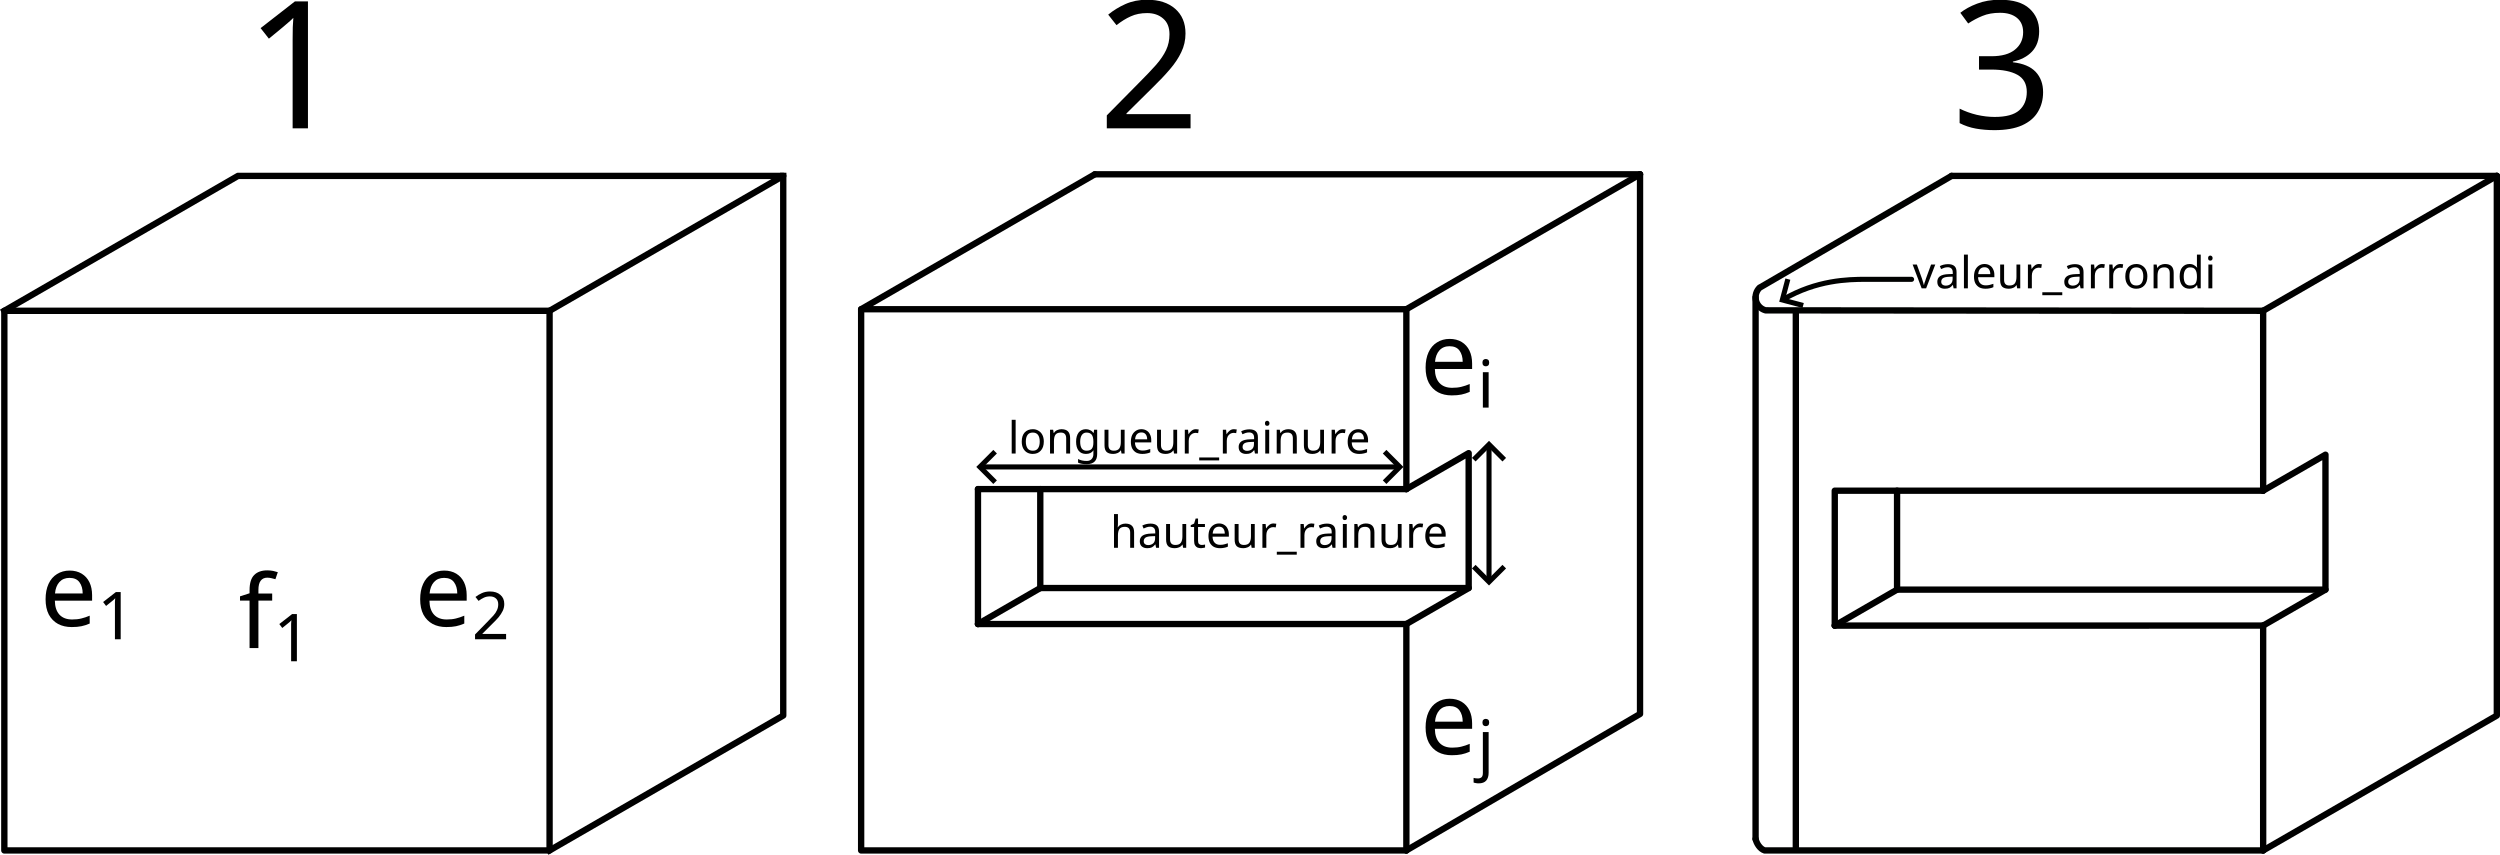
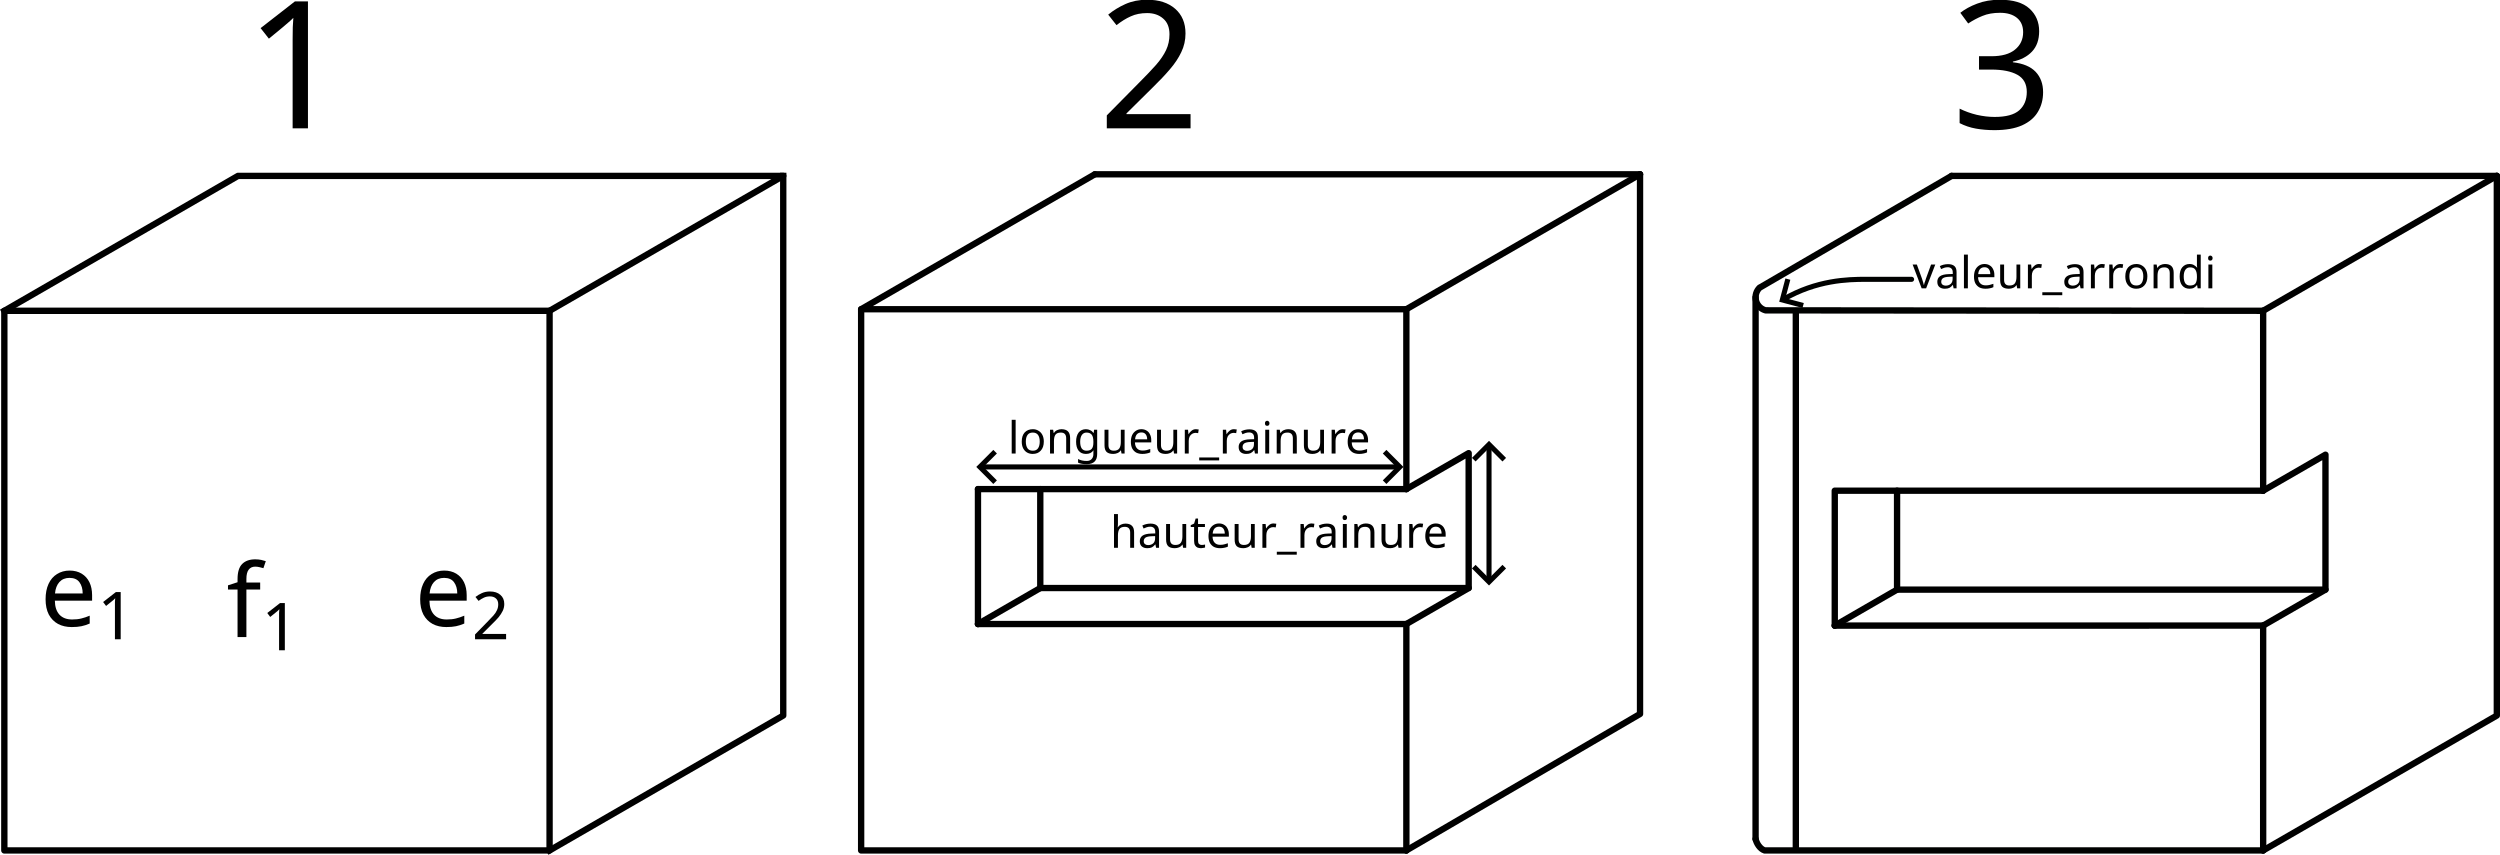
<svg xmlns="http://www.w3.org/2000/svg" width="277.963mm" height="95.038mm" viewBox="0 0 277.963 95.038" version="1.1" id="svg1">
  <defs id="defs1">
    <marker style="overflow:visible" id="ArrowWide" refX="0" refY="0" orient="auto-start-reverse" markerWidth="1" markerHeight="1" viewBox="0 0 1 1" preserveAspectRatio="xMidYMid">
      <path style="fill:none;stroke:context-stroke;stroke-width:1;stroke-linecap:butt" d="M 3,-3 0,0 3,3" transform="rotate(180,0.125,0)" id="path2" />
    </marker>
    <rect x="34.554" y="96.481" width="73.168" height="46.586" id="rect3" />
  </defs>
  <g id="layer1" transform="translate(-25.49855,4.556227)">
    <g id="g21-1" transform="translate(-8.1764362e-7,-85)">
      <rect style="fill:none;stroke:#000000;stroke-width:0.706;stroke-linecap:square;stroke-linejoin:round;stroke-dasharray:none;stroke-opacity:1" id="rect9-9" width="60.622" height="60" x="25.981" y="115" />
      <path style="fill:none;stroke:#000000;stroke-width:0.706;stroke-linecap:square;stroke-linejoin:round;stroke-dasharray:none;stroke-opacity:1" d="M 86.603,115 112.583,100 H 51.962 L 25.981,115" id="path9-4" />
      <path style="fill:none;stroke:#000000;stroke-width:0.706;stroke-linecap:square;stroke-linejoin:round;stroke-dasharray:none;stroke-opacity:1" d="m 112.583,100 v 60 l -25.981,15" id="path10-7" />
    </g>
    <g id="g53" transform="translate(-8.1764362e-7,-170.1745)">
      <path style="fill:none;stroke:#000000;stroke-width:0.706;stroke-linecap:round;stroke-linejoin:round;stroke-dasharray:none;stroke-opacity:1" d="m 181.865,220 6.928,-4 v 15 l -6.928,4" id="path13-2" />
      <path style="fill:none;stroke:#000000;stroke-width:0.706;stroke-linecap:round;stroke-linejoin:round;stroke-dasharray:none;stroke-opacity:1" d="m 134.234,235 6.928,-4 v -11" id="path14-6" />
      <path style="fill:none;stroke:#000000;stroke-width:0.706;stroke-linecap:round;stroke-linejoin:round;stroke-dasharray:none;stroke-opacity:1" d="m 141.162,231 h 47.631" id="path15-5" />
      <path d="m 181.865,200 25.98,-15 z" style="fill:none;stroke:#000000;stroke-width:0.706;stroke-linecap:square;stroke-linejoin:round" id="path30" />
      <path style="fill:none;stroke:#000000;stroke-width:0.706;stroke-linecap:round;stroke-linejoin:round;stroke-dasharray:none;stroke-opacity:1" d="m 181.865,260.174 25.981,-15.174 -2.2e-4,-60" id="path32" />
      <path style="fill:none;stroke:#000000;stroke-width:0.706;stroke-linecap:round;stroke-linejoin:round;stroke-opacity:1" d="m 147.224,185 60.621,5.3e-4" id="path36" />
      <path style="fill:none;stroke:#000000;stroke-width:0.706;stroke-linecap:round;stroke-linejoin:round;stroke-opacity:1" d="m 181.865,200 h -60.622 l 25.981,-15" id="path48" />
      <path style="fill:none;stroke:#000000;stroke-width:0.706;stroke-linecap:round;stroke-linejoin:round;stroke-opacity:1" d="m 121.244,200 0,60.174 60.622,0" id="path49" />
      <path style="fill:none;stroke:#000000;stroke-width:0.706;stroke-linecap:round;stroke-linejoin:round;stroke-opacity:1" d="m 181.865,200 v 20" id="path50" />
      <path style="fill:none;stroke:#000000;stroke-width:0.706;stroke-linecap:round;stroke-linejoin:round;stroke-opacity:1" d="m 181.865,235 v 25.174" id="path51" />
      <path style="fill:none;stroke:#000000;stroke-width:0.706;stroke-linecap:round;stroke-linejoin:round;stroke-opacity:1" d="m 181.865,235 -47.632,5.3e-4" id="path52" />
      <path style="fill:none;stroke:#000000;stroke-width:0.706;stroke-linecap:round;stroke-linejoin:round;stroke-opacity:1" d="m 181.865,220 -47.632,5.3e-4" id="path52-0" />
      <path style="fill:none;stroke:#000000;stroke-width:0.706;stroke-linecap:round;stroke-linejoin:round;stroke-opacity:1" d="m 134.234,220.001 -1e-5,15" id="path53" />
    </g>
    <path style="fill:none;stroke:#000000;stroke-width:0.706;stroke-linecap:round;stroke-linejoin:round;stroke-dasharray:none;stroke-opacity:1" d="m 277.128,50 6.928,-4 v 15 l -6.928,4" id="path13-2-2" />
    <path style="fill:none;stroke:#000000;stroke-width:0.706;stroke-linecap:round;stroke-linejoin:round;stroke-dasharray:none;stroke-opacity:1" d="m 229.496,65 6.928,-4 v -11" id="path14-6-9" />
    <path style="fill:none;stroke:#000000;stroke-width:0.706;stroke-linecap:round;stroke-linejoin:round;stroke-dasharray:none;stroke-opacity:1" d="m 236.425,61 h 47.631" id="path15-5-3" />
    <path d="m 277.128,29.999 25.98,-15 z" style="fill:none;stroke:#000000;stroke-width:0.706;stroke-linecap:square;stroke-linejoin:round" id="path30-9" />
    <path style="fill:none;stroke:#000000;stroke-width:0.706;stroke-linecap:round;stroke-linejoin:round;stroke-dasharray:none;stroke-opacity:1" d="m 277.128,90 25.981,-15 -2.2e-4,-60" id="path32-4" />
    <path style="fill:none;stroke:#000000;stroke-width:0.706;stroke-linecap:round;stroke-linejoin:round;stroke-opacity:1" d="m 220.693,28.5 1e-4,60.226" id="path35-4" />
    <path style="fill:none;stroke:#000000;stroke-width:0.706;stroke-linecap:round;stroke-linejoin:round;stroke-opacity:1" d="m 242.487,14.999 60.621,5.3e-4" id="path36-5" />
    <path style="fill:none;stroke:#000000;stroke-width:0.706;stroke-linecap:round;stroke-linejoin:round;stroke-opacity:1" d="m 225.167,30.025 10e-6,59.636" id="path37-0" />
    <path style="fill:none;stroke:#000000;stroke-width:0.706;stroke-linecap:round;stroke-linejoin:round;stroke-opacity:1" d="m 277.128,30 -1.6e-4,20" id="path54" />
    <path style="fill:none;stroke:#000000;stroke-width:0.706;stroke-linecap:round;stroke-linejoin:round;stroke-opacity:1" d="m 277.128,65 1.6e-4,25" id="path55" />
    <path style="fill:none;stroke:#000000;stroke-width:0.706;stroke-linecap:round;stroke-linejoin:round;stroke-opacity:1" d="m 277.128,65 -47.631,5.3e-4" id="path56" />
    <path style="fill:none;stroke:#000000;stroke-width:0.706;stroke-linecap:round;stroke-linejoin:round;stroke-opacity:1" d="m 277.128,50 -47.631,5.3e-4 V 65" id="path57" />
    <path id="path4" style="fill:none;stroke:#000100;stroke-width:0.706;stroke-linecap:round;stroke-linejoin:bevel;stroke-opacity:1" d="m 221.738,29.929 a 1.5,1.5 0 0 1 -1.006,-1.09 1.5,1.5 0 0 1 0.423,-1.422 m 0.65,2.532 55.323,0.051 M 242.487,15 221.132,27.439" />
    <path id="path4-7" style="fill:none;stroke:#000100;stroke-width:0.706;stroke-linecap:round;stroke-linejoin:bevel;stroke-opacity:1" d="m 221.702,90 c -0.504,-0.161 -0.89,-0.758 -1.009,-1.274 m 1.009,1.274 h 55.426" />
    <text xml:space="preserve" style="font-style:normal;font-variant:normal;font-weight:normal;font-stretch:normal;font-size:4.939px;font-family:'Fira Code';-inkscape-font-specification:'Fira Code';fill:none;stroke:#000100;stroke-width:0.706;stroke-linecap:round;stroke-linejoin:bevel" x="42.23" y="64.473" id="text2">
      <tspan id="tspan2" style="font-style:normal;font-variant:normal;font-weight:normal;font-stretch:normal;font-family:'Fira Code';-inkscape-font-specification:'Fira Code';stroke-width:0.706" x="42.23" y="64.473" />
    </text>
    <text xml:space="preserve" transform="matrix(0.633887,0,0,0.633887,12.0374,-21.91528)" id="text3" style="font-style:normal;font-variant:normal;font-weight:normal;font-stretch:normal;font-size:18.667px;font-family:'Fira Code';-inkscape-font-specification:'Fira Code';white-space:pre;shape-inside:url(#rect3);display:inline;fill:none;stroke:#000100;stroke-width:1.113;stroke-linecap:round;stroke-linejoin:bevel" />
-     <text xml:space="preserve" style="font-style:normal;font-variant:normal;font-weight:normal;font-stretch:normal;font-size:11.289px;font-family:'Fira Code';-inkscape-font-specification:'Fira Code';fill:#000000;fill-opacity:1;stroke:none;stroke-width:0.706;stroke-linecap:round;stroke-linejoin:bevel" x="52.013" y="67.5" id="text4">
-       <tspan id="tspan4" style="font-size:11.289px;stroke-width:0.706" x="52.013" y="67.5">f<tspan style="font-size:65%;baseline-shift:sub" id="tspan8">1</tspan>
+     <text xml:space="preserve" style="font-style:normal;font-variant:normal;font-weight:normal;font-stretch:normal;font-size:11.289px;font-family:'Fira Code';-inkscape-font-specification:'Fira Code';fill:#000000;fill-opacity:1;stroke:none;stroke-width:0.706;stroke-linecap:round;stroke-linejoin:bevel" x="50.674" y="66.276" id="text4">
+       <tspan id="tspan4" style="font-size:11.289px;stroke-width:0.706" x="50.674" y="66.276">f<tspan style="font-size:65%;baseline-shift:sub" id="tspan8">1</tspan>
      </tspan>
    </text>
    <text xml:space="preserve" style="font-style:normal;font-variant:normal;font-weight:normal;font-stretch:normal;font-size:11.289px;font-family:'Fira Code';-inkscape-font-specification:'Fira Code';fill:#000000;fill-opacity:1;stroke:none;stroke-width:0.706;stroke-linecap:round;stroke-linejoin:bevel" x="29.94" y="65.051" id="text5">
      <tspan id="tspan5" style="font-size:11.289px;stroke-width:0.706" x="29.94" y="65.051">e<tspan style="font-size:65%;baseline-shift:sub" id="tspan3">1</tspan>
      </tspan>
    </text>
    <text xml:space="preserve" style="font-style:normal;font-variant:normal;font-weight:normal;font-stretch:normal;font-size:11.289px;font-family:'Fira Code';-inkscape-font-specification:'Fira Code';fill:#000000;fill-opacity:1;stroke:none;stroke-width:0.706;stroke-linecap:round;stroke-linejoin:bevel" x="71.588" y="65.051" id="text5-5">
      <tspan id="tspan5-3" style="font-size:11.289px;stroke-width:0.706" x="71.588" y="65.051">e<tspan style="font-size:65%;baseline-shift:sub" id="tspan7">2</tspan>
-       </tspan>
-     </text>
-     <text xml:space="preserve" style="font-style:normal;font-variant:normal;font-weight:normal;font-stretch:normal;font-size:11.289px;font-family:'Fira Code';-inkscape-font-specification:'Fira Code';fill:#000000;fill-opacity:1;stroke:none;stroke-width:0.706;stroke-linecap:round;stroke-linejoin:bevel" x="183.377" y="39.3" id="text5-5-1">
-       <tspan id="tspan5-3-2" style="font-size:11.289px;stroke-width:0.706" x="183.377" y="39.3">e<tspan style="font-size:65%;baseline-shift:sub" id="tspan10">i</tspan>
      </tspan>
    </text>
    <text xml:space="preserve" style="font-style:normal;font-variant:normal;font-weight:normal;font-stretch:normal;font-size:19.756px;font-family:'Fira Code';-inkscape-font-specification:'Fira Code';fill:#000000;fill-opacity:1;stroke:none;stroke-width:0.706;stroke-linecap:round;stroke-linejoin:bevel" x="52.724" y="9.708" id="text9">
      <tspan id="tspan9" style="font-style:normal;font-variant:normal;font-weight:500;font-stretch:normal;font-size:19.756px;font-family:'Fira Code';-inkscape-font-specification:'Fira Code Medium';stroke-width:0.706" x="52.724" y="9.708">1</tspan>
    </text>
    <text xml:space="preserve" style="font-style:normal;font-variant:normal;font-weight:normal;font-stretch:normal;font-size:19.756px;font-family:'Fira Code';-inkscape-font-specification:'Fira Code';fill:#000000;fill-opacity:1;stroke:none;stroke-width:0.706;stroke-linecap:round;stroke-linejoin:bevel" x="147.606" y="9.708" id="text9-2">
      <tspan id="tspan9-6" style="font-style:normal;font-variant:normal;font-weight:500;font-stretch:normal;font-size:19.756px;font-family:'Fira Code';-inkscape-font-specification:'Fira Code Medium';stroke-width:0.706" x="147.606" y="9.708">2</tspan>
    </text>
    <text xml:space="preserve" style="font-style:normal;font-variant:normal;font-weight:normal;font-stretch:normal;font-size:19.756px;font-family:'Fira Code';-inkscape-font-specification:'Fira Code';fill:#000000;fill-opacity:1;stroke:none;stroke-width:0.706;stroke-linecap:round;stroke-linejoin:bevel" x="242.487" y="9.708" id="text9-2-1">
      <tspan id="tspan9-6-5" style="font-style:normal;font-variant:normal;font-weight:500;font-stretch:normal;font-size:19.756px;font-family:'Fira Code';-inkscape-font-specification:'Fira Code Medium';stroke-width:0.706" x="242.487" y="9.708">3</tspan>
    </text>
    <text xml:space="preserve" style="font-style:normal;font-weight:normal;font-size:4.939px;line-height:1.25;font-family:sans-serif;fill:#000000;fill-opacity:1;stroke:none;stroke-width:0.265" x="137.563" y="45.868" id="text1">
      <tspan id="tspan1" style="font-size:4.939px;stroke-width:0.265" x="137.563" y="45.868">longueur_rainure</tspan>
    </text>
    <path style="fill:none;stroke:#000000;stroke-width:0.565;stroke-linecap:butt;stroke-linejoin:miter;stroke-dasharray:none;stroke-opacity:1;marker-start:url(#ArrowWide);marker-end:url(#ArrowWide)" d="m 134.586,47.36 h 46.413" id="path1" />
    <text xml:space="preserve" style="font-style:normal;font-weight:normal;font-size:4.939px;line-height:1.25;font-family:sans-serif;fill:#000000;fill-opacity:1;stroke:none;stroke-width:0.265" x="148.938" y="56.347" id="text6">
      <tspan style="font-size:4.939px;stroke-width:0.265" x="148.938" y="56.347" id="tspan6">hauteur_rainure</tspan>
    </text>
    <path style="fill:none;stroke:#000000;stroke-width:0.565;stroke-linecap:butt;stroke-linejoin:miter;stroke-dasharray:none;stroke-opacity:1;marker-start:url(#ArrowWide);marker-end:url(#ArrowWide)" d="m 191.055,45 v 14.499 0.501" id="path7" />
-     <text xml:space="preserve" style="font-style:normal;font-variant:normal;font-weight:normal;font-stretch:normal;font-size:11.289px;font-family:'Fira Code';-inkscape-font-specification:'Fira Code';fill:#000000;fill-opacity:1;stroke:none;stroke-width:0.706;stroke-linecap:round;stroke-linejoin:bevel" x="183.377" y="79.308" id="text5-5-6">
-       <tspan id="tspan5-3-0" style="font-size:11.289px;stroke-width:0.706" x="183.377" y="79.308">e<tspan style="font-size:65%;baseline-shift:sub" id="tspan11">j</tspan>
-       </tspan>
-     </text>
    <text xml:space="preserve" style="font-size:4.939px;font-family:'Fira Sans';-inkscape-font-specification:'Fira Sans, Normal';fill:#000000;fill-opacity:1;stroke:none;stroke-width:0.265;stroke-linecap:round;stroke-linejoin:bevel" x="238.157" y="27.5" id="text12">
      <tspan id="tspan12" style="fill:#000000;fill-opacity:1;stroke:none;stroke-width:0.265" x="238.157" y="27.5">valeur_arrondi</tspan>
    </text>
    <path style="fill:none;fill-opacity:1;stroke:#000100;stroke-width:0.565;stroke-linecap:round;stroke-linejoin:bevel;stroke-dasharray:none;stroke-opacity:1;marker-start:url(#ArrowWide)" d="m 223.788,28.723 c 3.704,-2.147 7.168,-2.223 9.173,-2.223 h 5.078" id="path12" />
  </g>
</svg>
